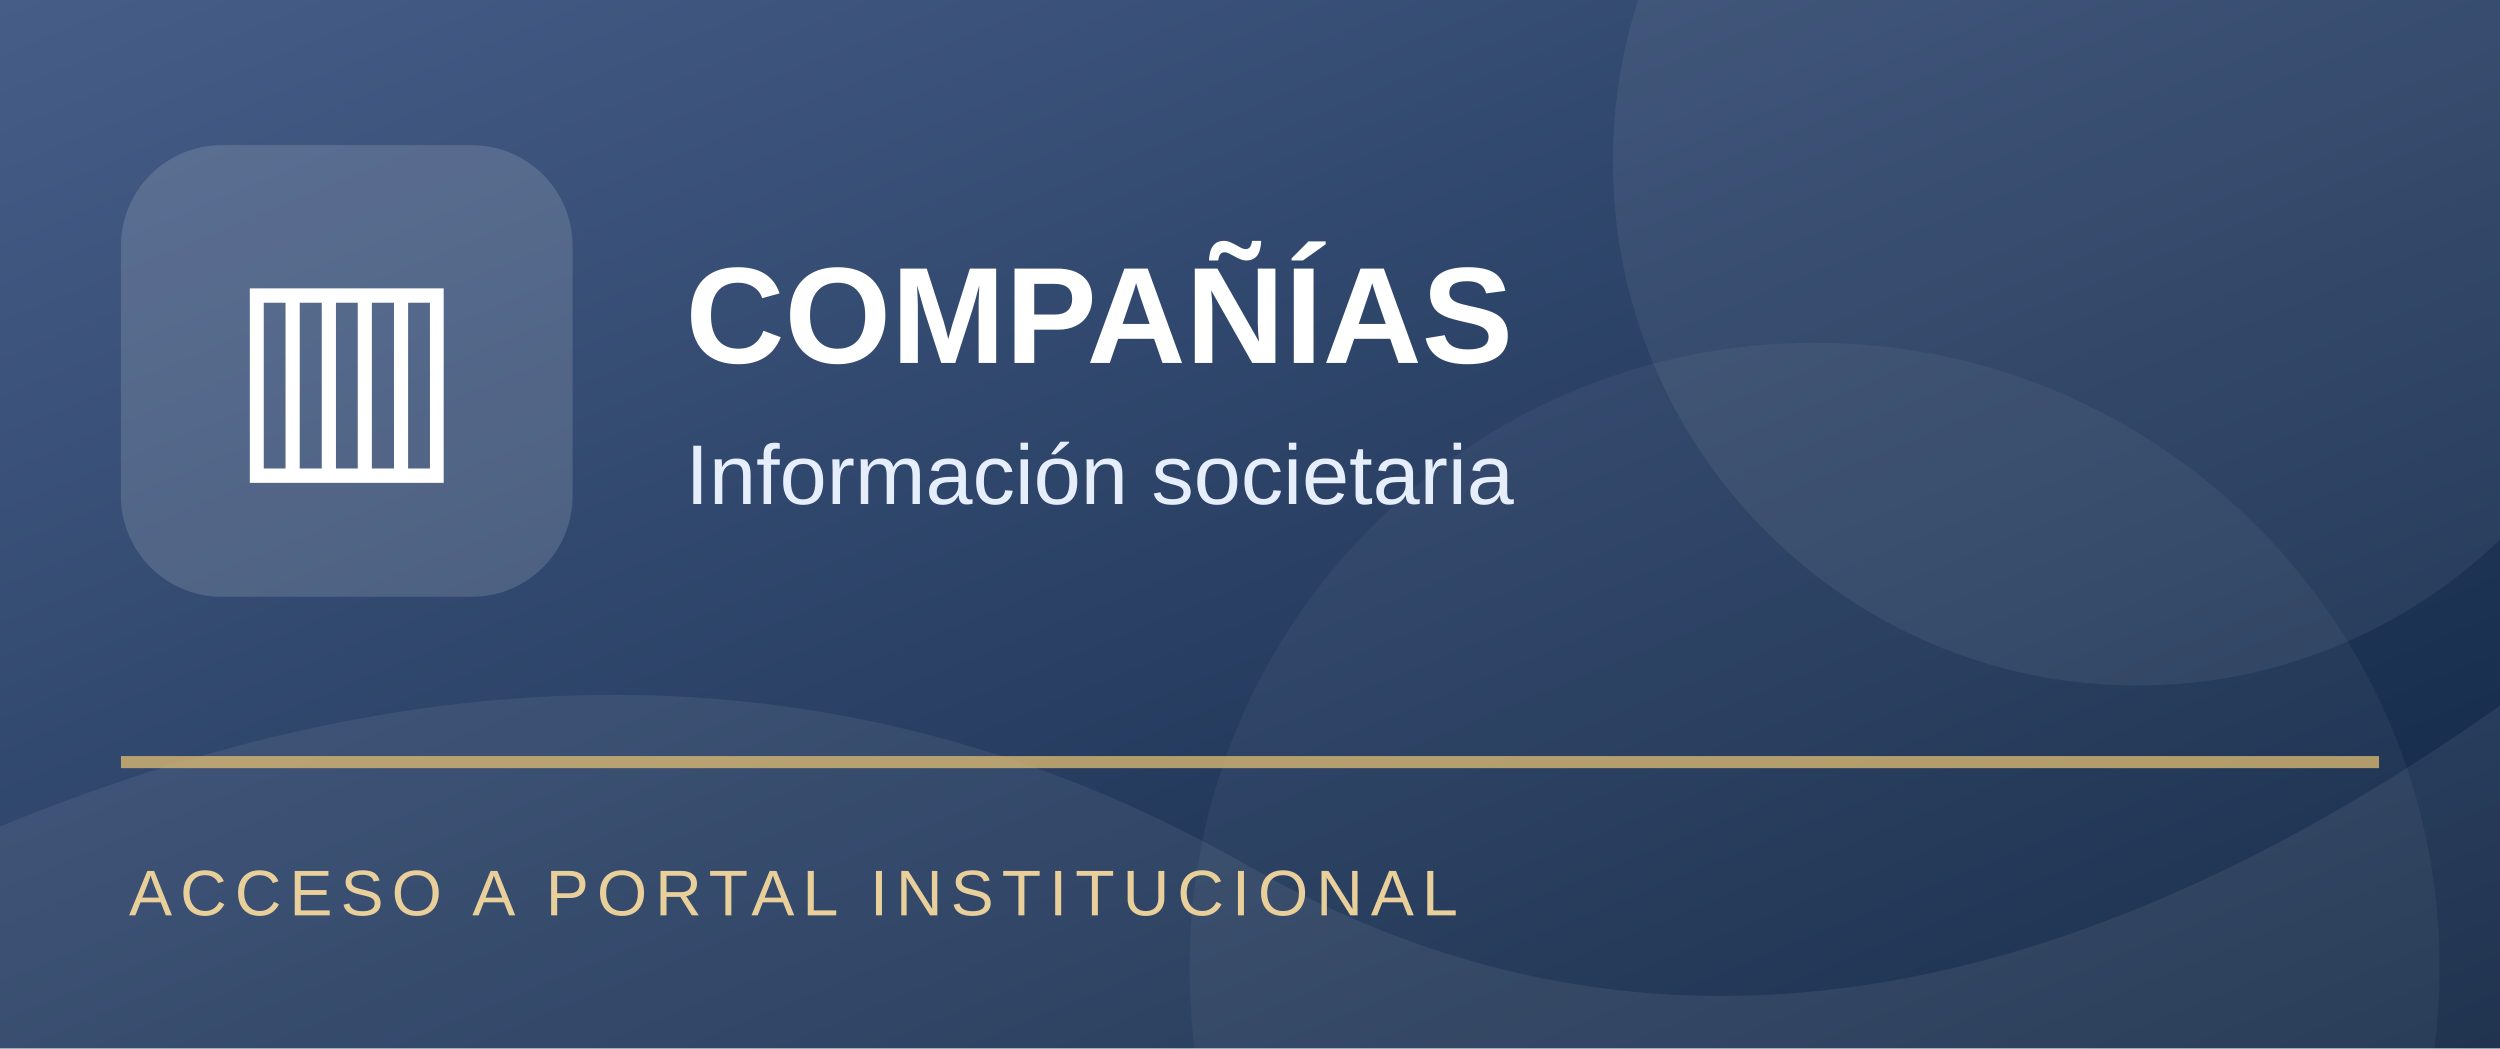
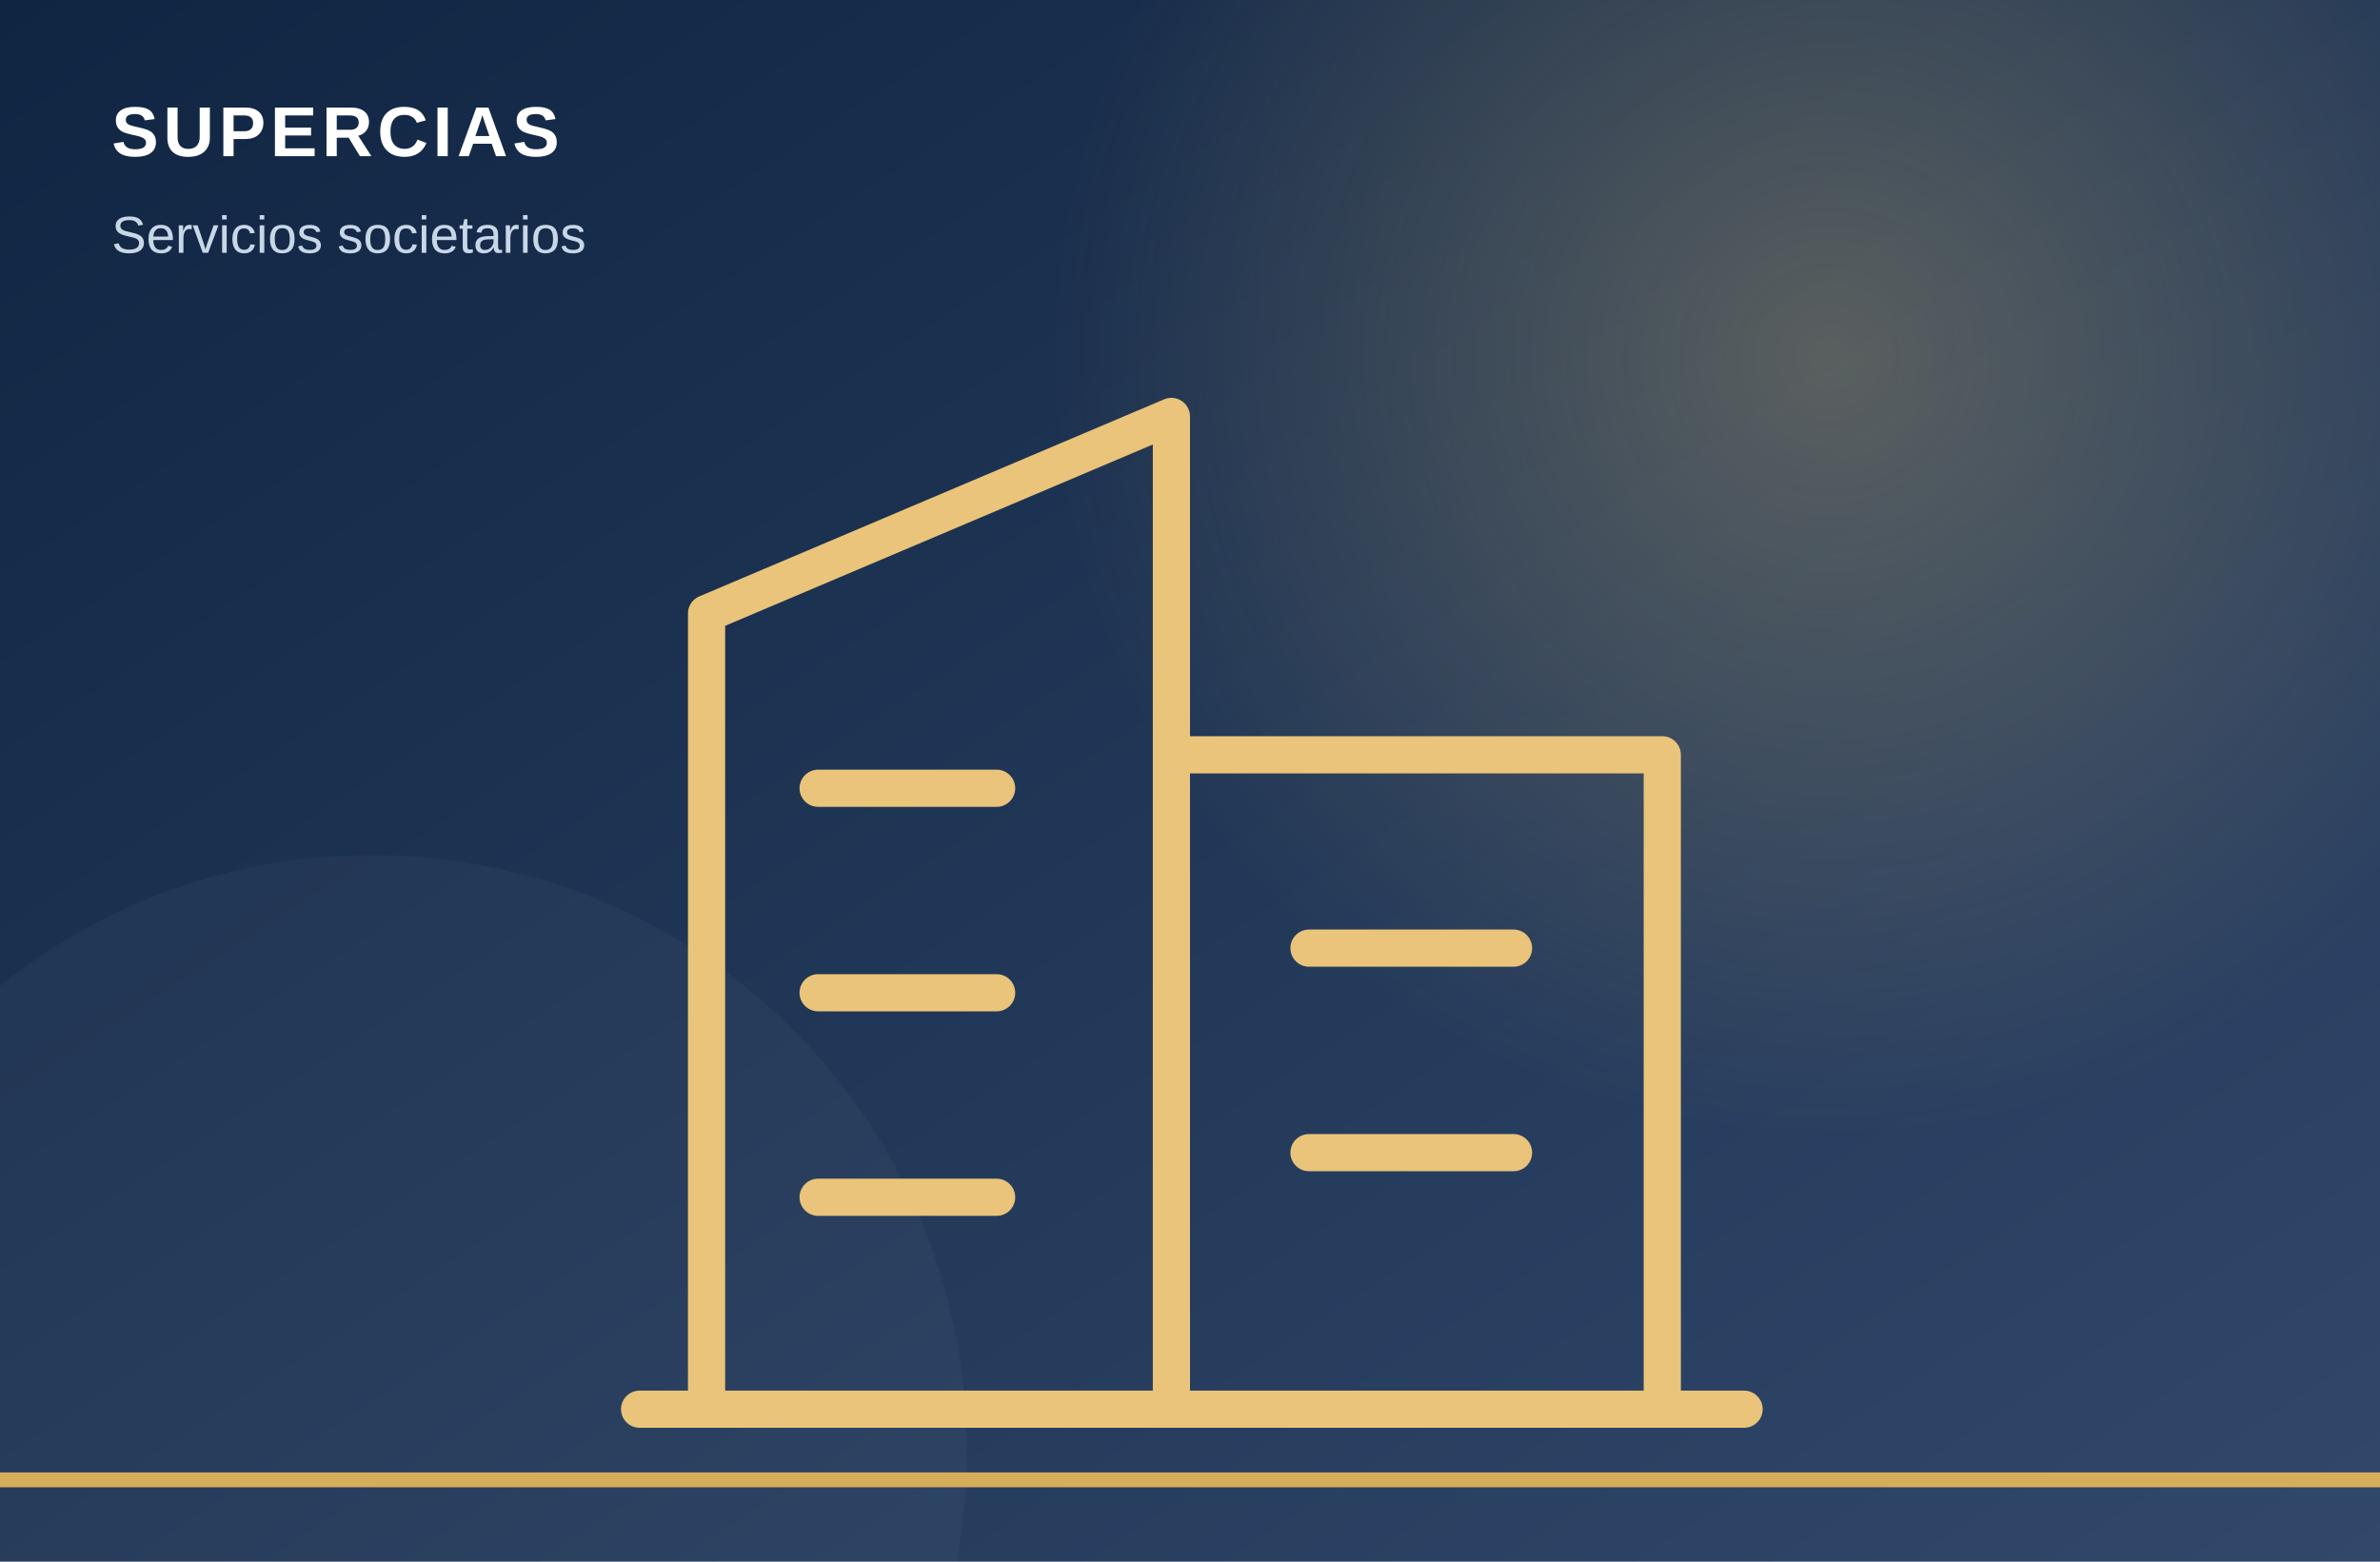
- <svg xmlns="http://www.w3.org/2000/svg" viewBox="0 0 620 260">
+ <svg xmlns="http://www.w3.org/2000/svg" viewBox="0 0 640 420">
  <defs>
-     <linearGradient id="g" x2="1" y2="1">
-       <stop stop-color="#465d88" />
-       <stop offset="1" stop-color="#102644" />
+     <linearGradient id="b" x2="1" y2="1">
+       <stop stop-color="#102542" />
+       <stop offset="1" stop-color="#31486b" />
    </linearGradient>
+     <radialGradient id="g">
+       <stop stop-color="#f4cf79" stop-opacity=".27" />
+       <stop offset="1" stop-color="#f4cf79" stop-opacity="0" />
+     </radialGradient>
  </defs>
-   <rect width="620" height="260" fill="url(#g)" />
-   <circle cx="530" cy="40" r="130" fill="#fff" opacity=".06" />
-   <circle cx="450" cy="240" r="155" fill="#fff" opacity=".045" />
-   <path d="M0 205 Q170 135 310 215 T620 175 V260 H0" fill="#fff" opacity=".07" />
-   <rect x="30" y="36" width="112" height="112" rx="25" fill="#fff" opacity=".14" />
-   <text x="86" y="112" font-family="Arial, sans-serif" font-size="63" fill="#fff" text-anchor="middle" font-weight="700">▥</text>
-   <text x="170" y="90" font-family="Arial, sans-serif" font-size="34" fill="#fff" font-weight="800">COMPAÑÍAS</text>
-   <text x="170" y="125" font-family="Arial, sans-serif" font-size="21" fill="#e5eefa">Información societaria</text>
-   <path d="M30 189 H590" stroke="#e3bd71" stroke-width="3" opacity=".75" />
-   <text x="32" y="227" font-family="Arial, sans-serif" font-size="16" fill="#e9d09b" letter-spacing="2">ACCESO A PORTAL INSTITUCIONAL</text>
+   <rect width="640" height="420" fill="url(#b)" />
+   <circle cx="492" cy="96" r="210" fill="url(#g)" />
+   <circle cx="100" cy="390" r="160" fill="#ffffff" opacity=".035" />
+   <g fill="none" stroke="#e9c47a" stroke-width="10" stroke-linejoin="round" stroke-linecap="round">
+     <path d="M190 379V165l125-53v267m0-176h132v176M220 212h48m-48 55h48m-48 55h48m84-67h55m-55 55h55M172 379h297" />
+   </g>
+   <path d="M0 398h640" stroke="#d6ad5a" stroke-width="4" />
+   <text x="30" y="42" font-family="Arial,sans-serif" font-size="19" font-weight="bold" fill="#fff" letter-spacing="1.2">SUPERCIAS</text>
+   <text x="30" y="68" font-family="Arial,sans-serif" font-size="14" fill="#c7d7e8">Servicios societarios</text>
</svg>
